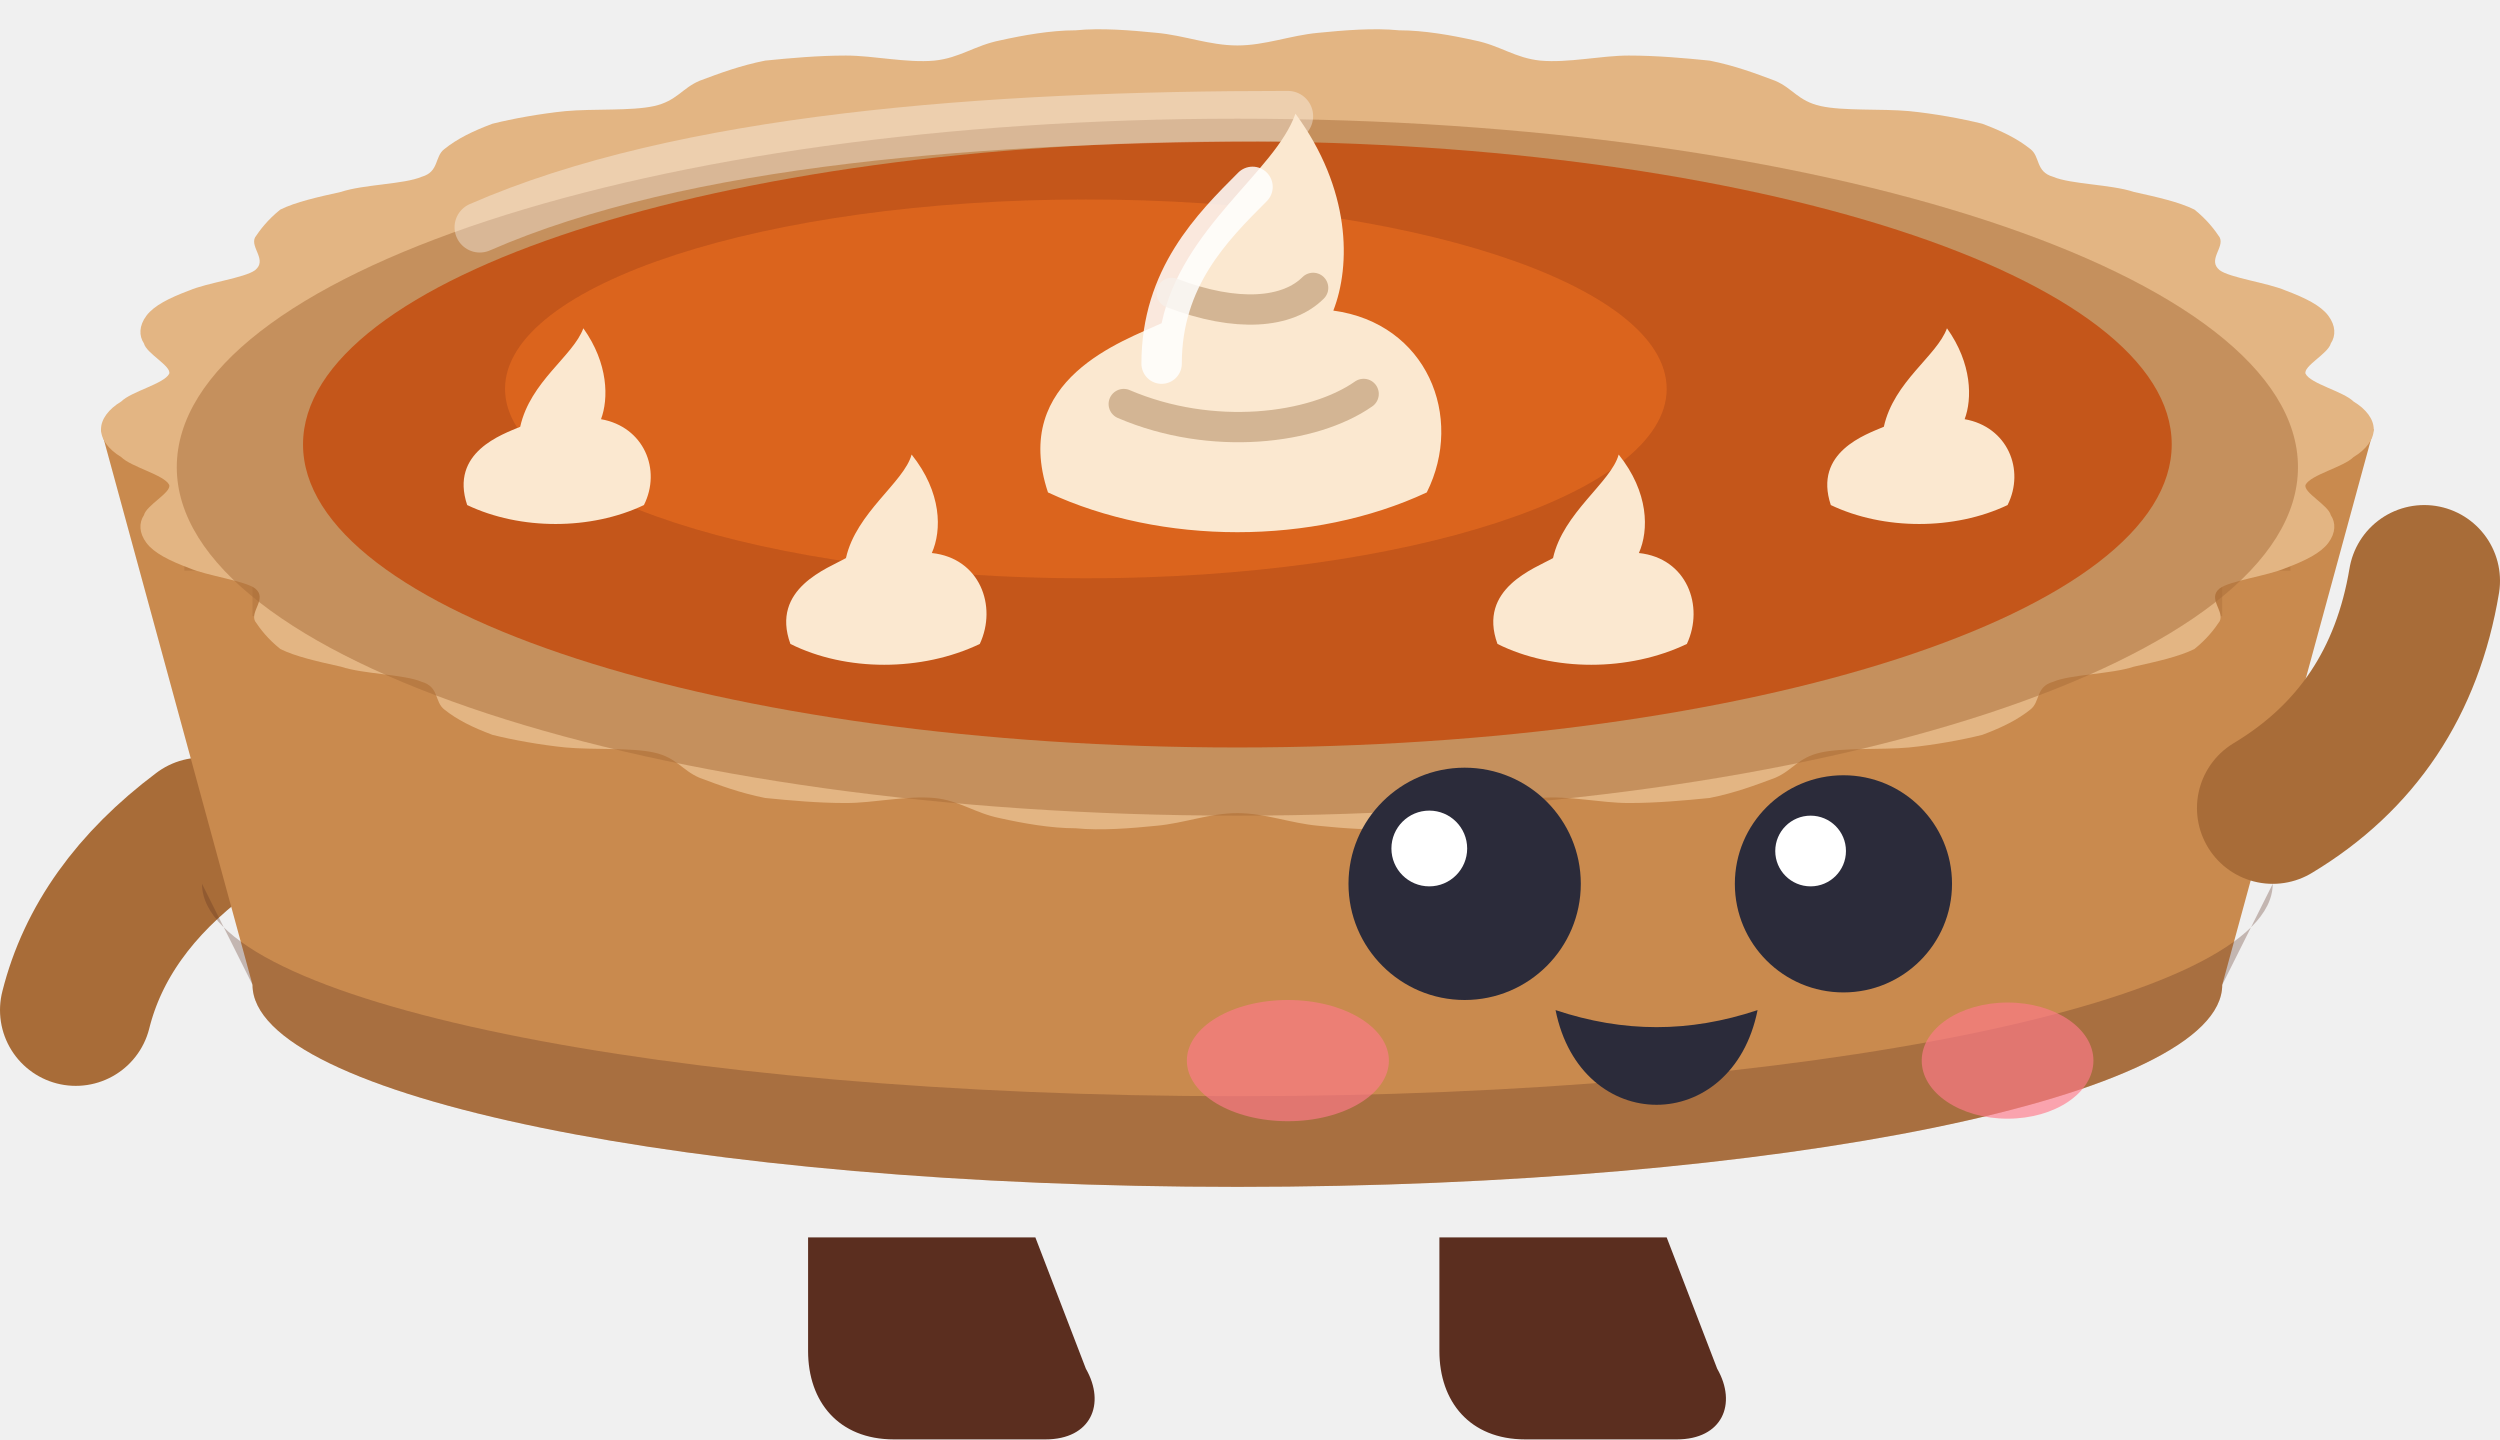
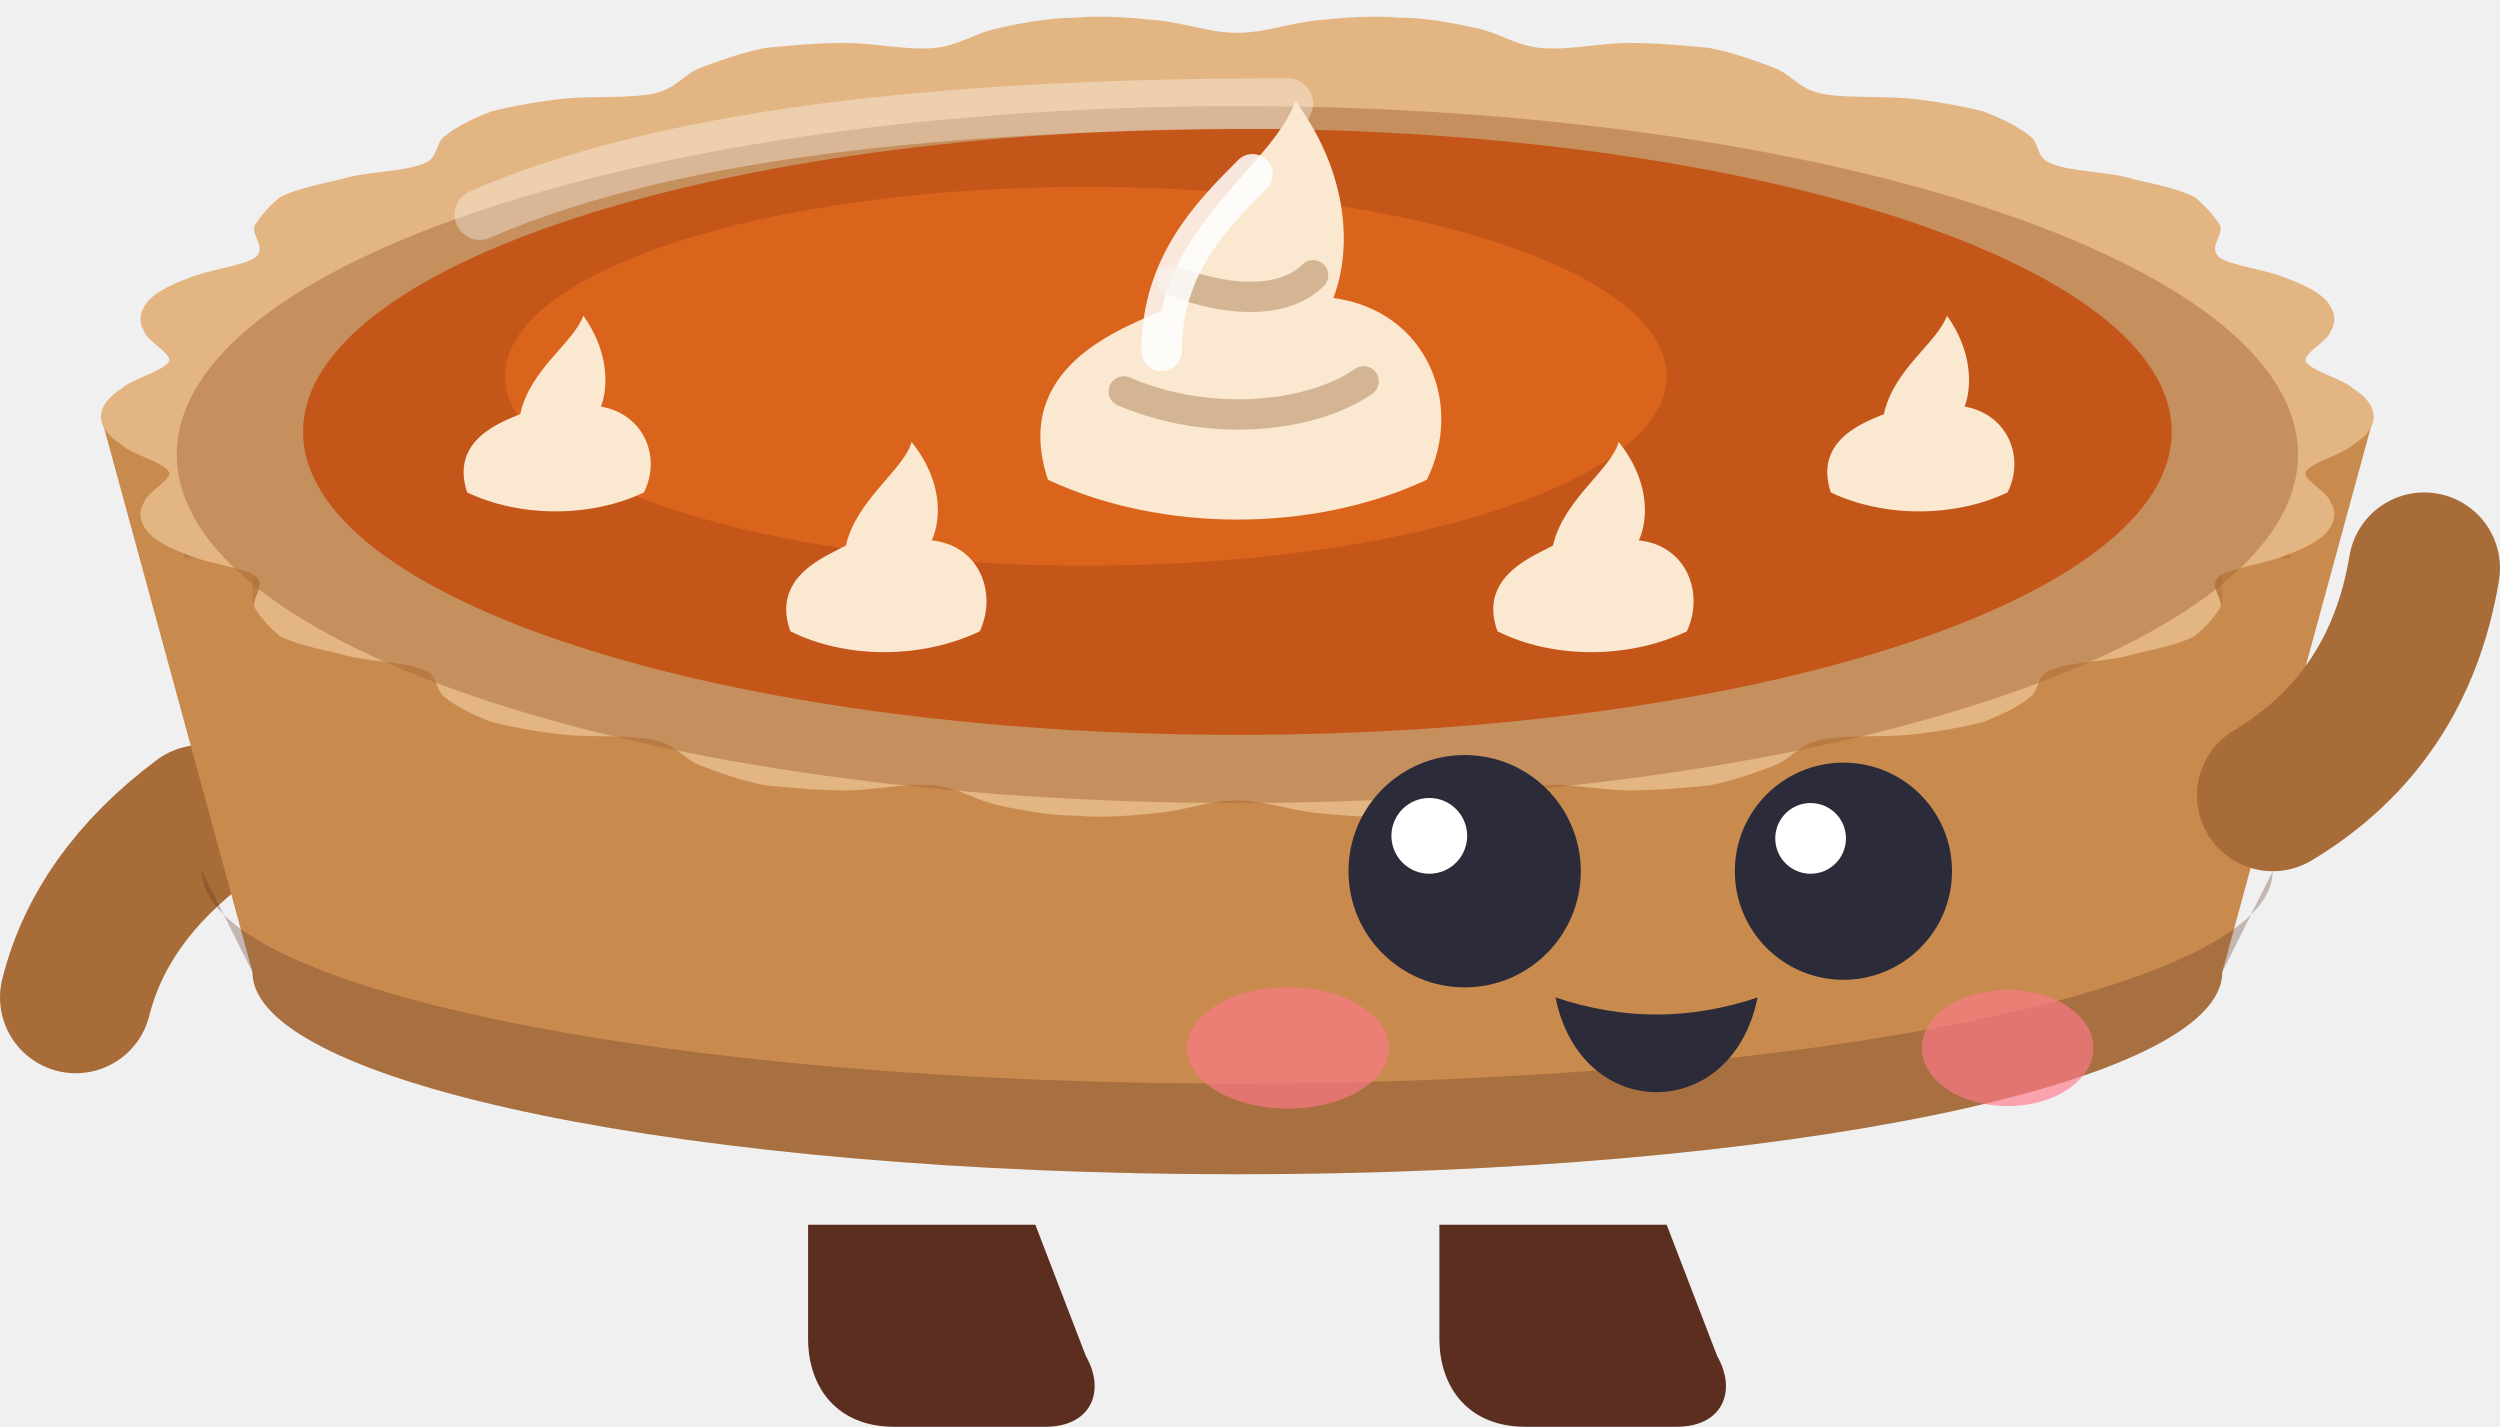
- <svg xmlns="http://www.w3.org/2000/svg" viewBox="1 11 99 57">
+ <svg xmlns="http://www.w3.org/2000/svg" viewBox="1 11.5 99 56.5">
  <path d="M33 60v4.5c0 2 1.2 3.5 3.4 3.5h6c1.8 0 2.4-1.4 1.6-2.8L42 60ZM58 60v4.5c0 2 1.2 3.5 3.4 3.5h6c1.8 0 2.4-1.4 1.6-2.8L67 60Z" fill="#5B2E1F" />
  <path d="M9 44Q5 47 4 51" fill="none" stroke="#a86c38" stroke-width="6" stroke-linecap="round" />
  <path d="M5 28L11 50A39 8 0 0 0 89 50L95 28Z" fill="#c98a4e" />
  <path d="M8.3 32h1.1V33.6h-1.1ZM11 32h1.7V35.4h-1.7ZM15.7 32h2.2V36.9h-2.2ZM22.2 32h2.6V38.2h-2.6ZM30.1 32h2.9V39.2h-2.9ZM39 32h3.1V39.8h-3.1ZM48.4 32h3.2V40h-3.2ZM57.9 32h3.1V39.8h-3.1ZM67 32h2.9V39.2h-2.9ZM75.2 32h2.6V38.2h-2.6ZM82.1 32h2.2V36.9h-2.2ZM87.3 32h1.7V35.4h-1.7ZM90.6 32h1.1V33.6h-1.1Z" fill="#a86c38" opacity="0.4" />
  <path d="M9 46A39 8 0 0 0 91 46L89 50A39 8 0 0 1 11 50Z" fill="#5B2E1F" opacity="0.3" />
  <path d="M95 28C95 28.4 94.7 28.8 94.2 29.1C93.8 29.5 92.5 29.8 92.3 30.2C92.2 30.5 93.2 31 93.3 31.4C93.5 31.7 93.5 32.1 93.2 32.5C92.9 32.9 92.3 33.2 91.5 33.5C90.8 33.8 89.3 34 88.9 34.3C88.4 34.7 89.1 35.2 88.9 35.6C88.7 35.9 88.4 36.3 87.9 36.7C87.3 37 86.4 37.2 85.5 37.4C84.6 37.7 83 37.7 82.3 38C81.6 38.2 81.8 38.8 81.4 39.1C80.9 39.5 80.3 39.8 79.5 40.1C78.7 40.3 77.6 40.5 76.6 40.6C75.5 40.7 74 40.6 73.1 40.8C72.2 41 72 41.5 71.3 41.8C70.5 42.1 69.7 42.4 68.7 42.6C67.7 42.7 66.6 42.8 65.5 42.8C64.4 42.8 63.1 42.5 62 42.6C61 42.7 60.4 43.2 59.4 43.4C58.5 43.6 57.4 43.8 56.4 43.8C55.4 43.9 54.2 43.8 53.2 43.7C52.1 43.6 51.1 43.2 50 43.2C48.9 43.2 47.9 43.6 46.8 43.7C45.8 43.8 44.6 43.9 43.6 43.8C42.6 43.8 41.5 43.6 40.6 43.4C39.6 43.2 39 42.7 38 42.6C36.9 42.5 35.6 42.8 34.5 42.8C33.4 42.8 32.3 42.7 31.3 42.6C30.3 42.4 29.5 42.1 28.7 41.8C28 41.5 27.8 41 26.9 40.8C26 40.6 24.5 40.7 23.4 40.6C22.4 40.5 21.3 40.3 20.5 40.1C19.7 39.8 19.1 39.5 18.6 39.1C18.2 38.8 18.4 38.2 17.7 38C17 37.7 15.4 37.7 14.5 37.4C13.6 37.2 12.7 37 12.1 36.7C11.6 36.3 11.3 35.9 11.1 35.6C10.9 35.2 11.6 34.7 11.1 34.3C10.7 34 9.2 33.8 8.5 33.5C7.7 33.2 7.1 32.9 6.8 32.5C6.5 32.1 6.5 31.7 6.7 31.4C6.8 31 7.8 30.5 7.7 30.2C7.5 29.8 6.2 29.5 5.8 29.1C5.3 28.8 5 28.4 5 28C5 27.6 5.3 27.2 5.8 26.9C6.2 26.5 7.5 26.2 7.7 25.8C7.8 25.5 6.8 25 6.7 24.6C6.5 24.3 6.5 23.9 6.8 23.5C7.1 23.1 7.7 22.8 8.5 22.5C9.2 22.2 10.7 22 11.1 21.7C11.6 21.3 10.9 20.8 11.1 20.4C11.3 20.1 11.6 19.7 12.1 19.3C12.7 19 13.6 18.8 14.5 18.6C15.4 18.3 17 18.3 17.7 18C18.4 17.8 18.2 17.2 18.6 16.9C19.1 16.5 19.7 16.2 20.5 15.9C21.3 15.7 22.4 15.5 23.4 15.4C24.5 15.3 26 15.4 26.9 15.2C27.8 15 28 14.5 28.7 14.2C29.5 13.9 30.3 13.6 31.3 13.4C32.3 13.3 33.4 13.2 34.5 13.2C35.6 13.2 36.9 13.5 38 13.4C39 13.3 39.6 12.8 40.6 12.6C41.5 12.4 42.6 12.2 43.6 12.2C44.6 12.1 45.8 12.2 46.8 12.3C47.9 12.4 48.9 12.8 50 12.8C51.1 12.8 52.1 12.4 53.2 12.3C54.2 12.2 55.4 12.1 56.4 12.2C57.4 12.2 58.5 12.4 59.4 12.6C60.4 12.8 61 13.3 62 13.4C63.1 13.5 64.4 13.2 65.5 13.2C66.6 13.2 67.7 13.3 68.7 13.4C69.7 13.6 70.5 13.9 71.3 14.2C72 14.5 72.2 15 73.1 15.2C74 15.4 75.5 15.3 76.6 15.4C77.6 15.5 78.7 15.7 79.5 15.9C80.3 16.2 80.9 16.5 81.4 16.9C81.8 17.2 81.6 17.8 82.3 18C83 18.3 84.6 18.3 85.5 18.6C86.4 18.8 87.3 19 87.9 19.3C88.4 19.7 88.7 20.1 88.9 20.4C89.1 20.8 88.4 21.3 88.9 21.7C89.3 22 90.8 22.2 91.5 22.5C92.3 22.8 92.9 23.1 93.2 23.5C93.5 23.9 93.5 24.3 93.3 24.6C93.2 25 92.2 25.5 92.3 25.8C92.5 26.2 93.8 26.5 94.2 26.9C94.7 27.2 95 27.6 95 28Z" fill="#e3b583" />
  <ellipse cx="50" cy="29.5" rx="42" ry="13.8" fill="#a86c38" opacity="0.5" />
  <ellipse cx="50" cy="28.6" rx="37" ry="12" fill="#c4561a" />
  <ellipse cx="44" cy="26.4" rx="23" ry="7.5" fill="#E66A1E" opacity="0.7" />
  <path d="M20 20C28 16.5 40 15.6 52 15.6" fill="none" stroke="#ffffff" stroke-width="2" stroke-linecap="round" opacity="0.35" />
  <g class="part-arms" style="transform-box: fill-box; transform-origin: 0% 80%">
    <path d="M91 43Q96 40 97 34" fill="none" stroke="#a86c38" stroke-width="6" stroke-linecap="round" />
  </g>
  <path d="M19.5 31C18.8 28.9 20.9 28.2 21.6 27.9C22 26.1 23.7 25.1 24.1 24C25.1 25.4 25.1 26.8 24.8 27.6C26.5 27.9 27.2 29.6 26.5 31C24.4 32 21.6 32 19.5 31ZM73.5 31C72.8 28.9 74.9 28.2 75.6 27.9C76 26.1 77.7 25.1 78.1 24C79.1 25.4 79.1 26.8 78.8 27.6C80.5 27.9 81.2 29.6 80.5 31C78.4 32 75.6 32 73.5 31ZM32.3 36.5C31.5 34.3 33.8 33.5 34.5 33.1C34.9 31.3 36.8 30.1 37.1 29C38.3 30.5 38.3 32 37.9 32.9C39.8 33.1 40.5 35 39.8 36.5C37.5 37.6 34.5 37.6 32.3 36.5ZM60.3 36.5C59.5 34.3 61.8 33.5 62.5 33.1C62.9 31.3 64.8 30.1 65.1 29C66.3 30.5 66.3 32 65.9 32.9C67.8 33.1 68.5 35 67.8 36.5C65.5 37.6 62.5 37.6 60.3 36.5ZM42.5 30.5C41 26 45.5 24.5 47 23.8C47.8 20 51.5 17.8 52.3 15.5C54.5 18.5 54.5 21.5 53.8 23.3C57.5 23.8 59 27.5 57.5 30.5C53 32.6 47 32.6 42.5 30.5Z" fill="#FBE8D0" />
  <path d="M45.5 27C49 28.5 53 28 55 26.6M47.4 22.6C50 23.6 52 23.4 53 22.4" fill="none" stroke="#C2A07A" stroke-width="1.2" stroke-linecap="round" opacity="0.7" />
  <path d="M47 25.4C47 22 49 20 50.6 18.4" fill="none" stroke="#ffffff" stroke-width="1.6" stroke-linecap="round" opacity="0.85" />
  <circle cx="59" cy="46" r="4.6" fill="#2b2b3a" />
  <circle cx="57.6" cy="44.6" r="1.5" fill="#ffffff" />
  <circle cx="74" cy="46" r="4.3" fill="#2b2b3a" />
  <circle cx="72.7" cy="44.7" r="1.4" fill="#ffffff" />
  <ellipse cx="52" cy="53" rx="4" ry="2.4" fill="#ff7a8a" opacity="0.65" />
  <ellipse cx="80.5" cy="53" rx="3.4" ry="2.3" fill="#ff7a8a" opacity="0.65" />
  <path d="M62.6 51C63.6 56 69.6 56 70.6 51C67.9 51.9 65.3 51.9 62.6 51Z" fill="#2b2b3a" />
</svg>
